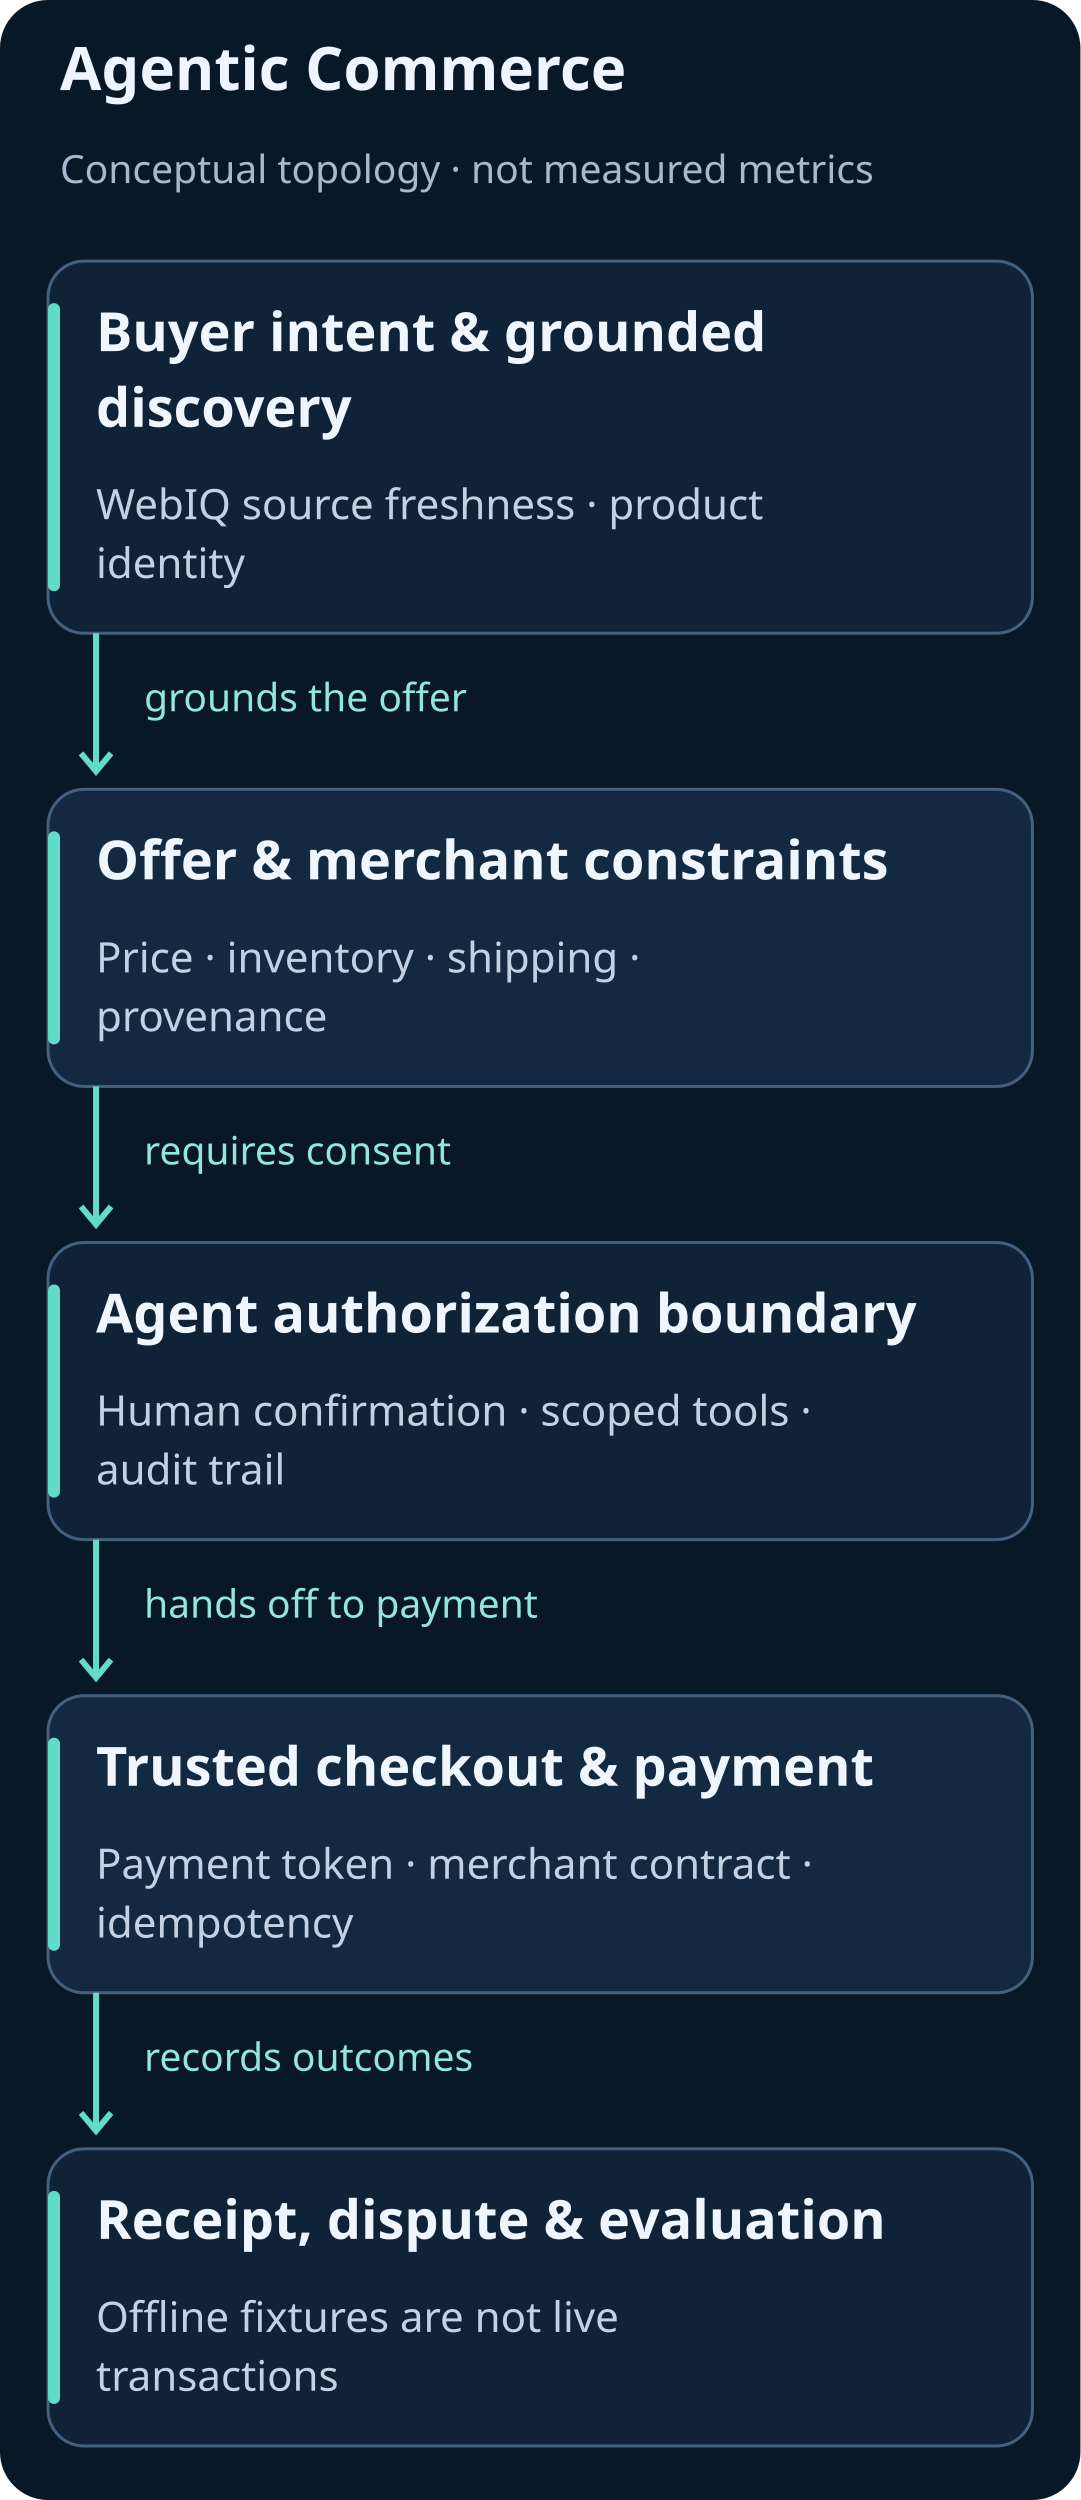
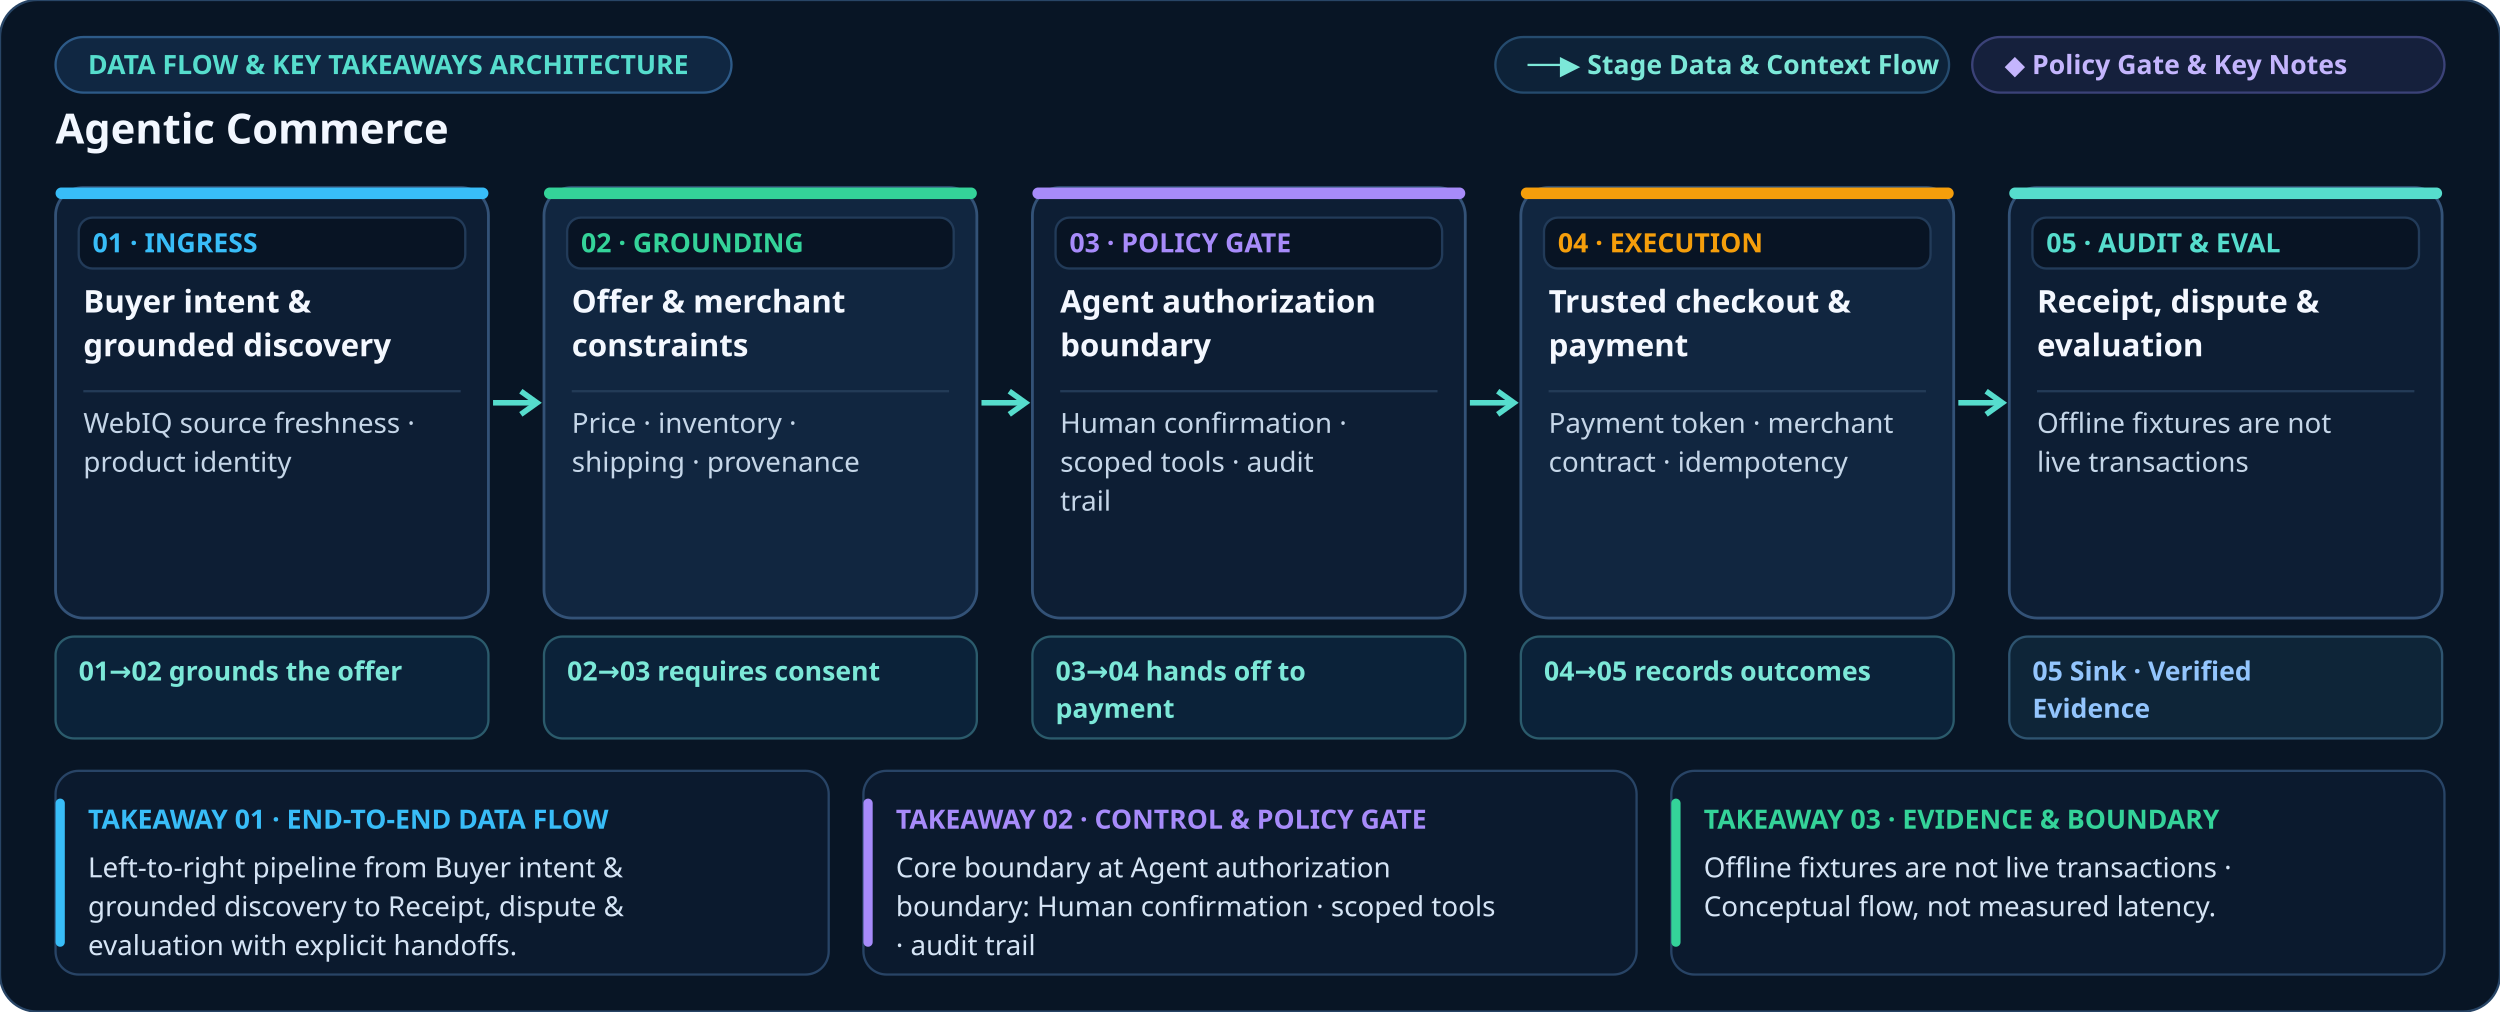
- <svg xmlns="http://www.w3.org/2000/svg" lang="en" role="img" aria-labelledby="knowledge-692d49ab18b9-title knowledge-692d49ab18b9-desc" viewBox="0 0 360 833" width="360" style="display:block;width:100%;height:auto;max-width:560px;margin:0 auto;font-family:system-ui,sans-serif">
-   <rect width="360" height="833" rx="16" fill="#091827" />
-   <text x="20" y="30" fill="#eef5ff" font-size="20" font-weight="700">
-     <tspan x="20" dy="0">Agentic Commerce</tspan>
+ <svg xmlns="http://www.w3.org/2000/svg" lang="en" class="knowledge-graph-wide" role="img" aria-labelledby="knowledge-692d49ab18b9-title knowledge-692d49ab18b9-desc" viewBox="0 0 1080 437" width="1080" style="width:100%;height:auto;max-width:1080px;margin:0 auto;font-family:system-ui,sans-serif">
+   <rect width="1080" height="437" rx="16" fill="#081525" stroke="#284566" />
+   <rect x="24" y="16" width="292" height="24" rx="12" fill="#102742" stroke="#2d5a88" />
+   <text x="38" y="32" fill="#56ddcd" font-size="11.5" font-weight="700">
+     <tspan x="38" dy="0">DATA FLOW &amp; KEY TAKEAWAYS ARCHITECTURE</tspan>
  </text>
-   <text x="20" y="61" fill="#a9b8ce" font-size="13" font-weight="400">
-     <tspan x="20" dy="0">Conceptual topology · not measured metrics</tspan>
+   <rect x="646" y="16" width="196" height="24" rx="12" fill="#0d2238" stroke="#254b6e" />
+   <text x="660" y="32" fill="#7ce8d8" font-size="11.5" font-weight="600">
+     <tspan x="660" dy="0">──▶ Stage Data &amp; Context Flow</tspan>
+   </text>
+   <rect x="852" y="16" width="204" height="24" rx="12" fill="#15203c" stroke="#3b4278" />
+   <text x="866" y="32" fill="#c4b5fd" font-size="11.5" font-weight="600">
+     <tspan x="866" dy="0">◆ Policy Gate &amp; Key Notes</tspan>
+   </text>
+   <text x="24" y="62" fill="#f2f7ff" font-size="18" font-weight="700">
+     <tspan x="24" dy="0">Agentic Commerce</tspan>
  </text>
  <g data-concept="1">
-     <rect x="16" y="87" width="328" height="124" rx="12" fill="#102238" stroke="#43617f" />
-     <rect x="16" y="101" width="4" height="96" rx="2" fill="#63dbca" />
-     <text x="32" y="117" fill="#f0f6ff" font-size="18" font-weight="650">
-       <tspan x="32" dy="0">Buyer intent &amp; grounded</tspan>
-       <tspan x="32" dy="25.2">discovery</tspan>
+     <rect x="24" y="81" width="187" height="186" rx="12" fill="#0d1e34" stroke="#335277" stroke-width="1.2" />
+     <rect x="24" y="81" width="187" height="5" rx="2.5" fill="#38bdf8" />
+     <rect x="34" y="94" width="167" height="22" rx="6" fill="#081424" stroke="#223b59" />
+     <text x="40" y="109" fill="#38bdf8" font-size="11.5" font-weight="700">
+       <tspan x="40" dy="0">01 · INGRESS</tspan>
    </text>
-     <text x="32" y="173" fill="#c2d1e3" font-size="14" font-weight="400">
-       <tspan x="32" dy="0">WebIQ source freshness · product</tspan>
-       <tspan x="32" dy="19.6">identity</tspan>
+     <text x="36" y="135" fill="#f4f8ff" font-size="13.5" font-weight="700">
+       <tspan x="36" dy="0">Buyer intent &amp;</tspan>
+       <tspan x="36" dy="18.9">grounded discovery</tspan>
+     </text>
+     <path d="M36 169 H199" stroke="#233b57" stroke-width="1" />
+     <text x="36" y="187" fill="#c5d6e8" font-size="12" font-weight="400">
+       <tspan x="36" dy="0">WebIQ source freshness ·</tspan>
+       <tspan x="36" dy="16.8">product identity</tspan>
    </text>
  </g>
  <g data-relationship="grounds the offer">
-     <path d="M32 211 V256" fill="none" stroke="#63dbca" stroke-width="2" />
-     <path d="M27 251 L32 257 L37 251" fill="none" stroke="#63dbca" stroke-width="2" />
-     <text x="48" y="237" fill="#94e5da" font-size="13" font-weight="400">
-       <tspan x="48" dy="0">grounds the offer</tspan>
+     <path d="M213 174 H231" fill="none" stroke="#56ddcd" stroke-width="2.4" />
+     <path d="M225 169 L232 174 L225 179" fill="none" stroke="#56ddcd" stroke-width="2.4" />
+     <rect x="24" y="275" width="187" height="44" rx="8" fill="#0b2239" stroke="#2b5b6c" />
+     <text x="34" y="294" fill="#7ce8d8" font-size="11.5" font-weight="600">
+       <tspan x="34" dy="0">01→02 grounds the offer</tspan>
    </text>
  </g>
  <g data-concept="2">
-     <rect x="16" y="263" width="328" height="99" rx="12" fill="#132942" stroke="#43617f" />
-     <rect x="16" y="277" width="4" height="71" rx="2" fill="#63dbca" />
-     <text x="32" y="293" fill="#f0f6ff" font-size="18" font-weight="650">
-       <tspan x="32" dy="0">Offer &amp; merchant constraints</tspan>
+     <rect x="235" y="81" width="187" height="186" rx="12" fill="#112640" stroke="#335277" stroke-width="1.2" />
+     <rect x="235" y="81" width="187" height="5" rx="2.5" fill="#34d399" />
+     <rect x="245" y="94" width="167" height="22" rx="6" fill="#081424" stroke="#223b59" />
+     <text x="251" y="109" fill="#34d399" font-size="11.5" font-weight="700">
+       <tspan x="251" dy="0">02 · GROUNDING</tspan>
    </text>
-     <text x="32" y="324" fill="#c2d1e3" font-size="14" font-weight="400">
-       <tspan x="32" dy="0">Price · inventory · shipping ·</tspan>
-       <tspan x="32" dy="19.6">provenance</tspan>
+     <text x="247" y="135" fill="#f4f8ff" font-size="13.5" font-weight="700">
+       <tspan x="247" dy="0">Offer &amp; merchant</tspan>
+       <tspan x="247" dy="18.9">constraints</tspan>
+     </text>
+     <path d="M247 169 H410" stroke="#233b57" stroke-width="1" />
+     <text x="247" y="187" fill="#c5d6e8" font-size="12" font-weight="400">
+       <tspan x="247" dy="0">Price · inventory ·</tspan>
+       <tspan x="247" dy="16.8">shipping · provenance</tspan>
    </text>
  </g>
  <g data-relationship="requires consent">
-     <path d="M32 362 V407" fill="none" stroke="#63dbca" stroke-width="2" />
-     <path d="M27 402 L32 408 L37 402" fill="none" stroke="#63dbca" stroke-width="2" />
-     <text x="48" y="388" fill="#94e5da" font-size="13" font-weight="400">
-       <tspan x="48" dy="0">requires consent</tspan>
+     <path d="M424 174 H442" fill="none" stroke="#56ddcd" stroke-width="2.4" />
+     <path d="M436 169 L443 174 L436 179" fill="none" stroke="#56ddcd" stroke-width="2.4" />
+     <rect x="235" y="275" width="187" height="44" rx="8" fill="#0b2239" stroke="#2b5b6c" />
+     <text x="245" y="294" fill="#7ce8d8" font-size="11.5" font-weight="600">
+       <tspan x="245" dy="0">02→03 requires consent</tspan>
    </text>
  </g>
  <g data-concept="3">
-     <rect x="16" y="414" width="328" height="99" rx="12" fill="#102238" stroke="#43617f" />
-     <rect x="16" y="428" width="4" height="71" rx="2" fill="#63dbca" />
-     <text x="32" y="444" fill="#f0f6ff" font-size="18" font-weight="650">
-       <tspan x="32" dy="0">Agent authorization boundary</tspan>
+     <rect x="446" y="81" width="187" height="186" rx="12" fill="#0d1e34" stroke="#335277" stroke-width="1.2" />
+     <rect x="446" y="81" width="187" height="5" rx="2.5" fill="#a78bfa" />
+     <rect x="456" y="94" width="167" height="22" rx="6" fill="#081424" stroke="#223b59" />
+     <text x="462" y="109" fill="#a78bfa" font-size="11.5" font-weight="700">
+       <tspan x="462" dy="0">03 · POLICY GATE</tspan>
    </text>
-     <text x="32" y="475" fill="#c2d1e3" font-size="14" font-weight="400">
-       <tspan x="32" dy="0">Human confirmation · scoped tools ·</tspan>
-       <tspan x="32" dy="19.6">audit trail</tspan>
+     <text x="458" y="135" fill="#f4f8ff" font-size="13.5" font-weight="700">
+       <tspan x="458" dy="0">Agent authorization</tspan>
+       <tspan x="458" dy="18.9">boundary</tspan>
+     </text>
+     <path d="M458 169 H621" stroke="#233b57" stroke-width="1" />
+     <text x="458" y="187" fill="#c5d6e8" font-size="12" font-weight="400">
+       <tspan x="458" dy="0">Human confirmation ·</tspan>
+       <tspan x="458" dy="16.8">scoped tools · audit</tspan>
+       <tspan x="458" dy="16.8">trail</tspan>
    </text>
  </g>
  <g data-relationship="hands off to payment">
-     <path d="M32 513 V558" fill="none" stroke="#63dbca" stroke-width="2" />
-     <path d="M27 553 L32 559 L37 553" fill="none" stroke="#63dbca" stroke-width="2" />
-     <text x="48" y="539" fill="#94e5da" font-size="13" font-weight="400">
-       <tspan x="48" dy="0">hands off to payment</tspan>
+     <path d="M635 174 H653" fill="none" stroke="#56ddcd" stroke-width="2.4" />
+     <path d="M647 169 L654 174 L647 179" fill="none" stroke="#56ddcd" stroke-width="2.4" />
+     <rect x="446" y="275" width="187" height="44" rx="8" fill="#0b2239" stroke="#2b5b6c" />
+     <text x="456" y="294" fill="#7ce8d8" font-size="11.5" font-weight="600">
+       <tspan x="456" dy="0">03→04 hands off to</tspan>
+       <tspan x="456" dy="16.1">payment</tspan>
    </text>
  </g>
  <g data-concept="4">
-     <rect x="16" y="565" width="328" height="99" rx="12" fill="#132942" stroke="#43617f" />
-     <rect x="16" y="579" width="4" height="71" rx="2" fill="#63dbca" />
-     <text x="32" y="595" fill="#f0f6ff" font-size="18" font-weight="650">
-       <tspan x="32" dy="0">Trusted checkout &amp; payment</tspan>
+     <rect x="657" y="81" width="187" height="186" rx="12" fill="#112640" stroke="#335277" stroke-width="1.2" />
+     <rect x="657" y="81" width="187" height="5" rx="2.5" fill="#f59e0b" />
+     <rect x="667" y="94" width="167" height="22" rx="6" fill="#081424" stroke="#223b59" />
+     <text x="673" y="109" fill="#f59e0b" font-size="11.5" font-weight="700">
+       <tspan x="673" dy="0">04 · EXECUTION</tspan>
    </text>
-     <text x="32" y="626" fill="#c2d1e3" font-size="14" font-weight="400">
-       <tspan x="32" dy="0">Payment token · merchant contract ·</tspan>
-       <tspan x="32" dy="19.6">idempotency</tspan>
+     <text x="669" y="135" fill="#f4f8ff" font-size="13.5" font-weight="700">
+       <tspan x="669" dy="0">Trusted checkout &amp;</tspan>
+       <tspan x="669" dy="18.9">payment</tspan>
+     </text>
+     <path d="M669 169 H832" stroke="#233b57" stroke-width="1" />
+     <text x="669" y="187" fill="#c5d6e8" font-size="12" font-weight="400">
+       <tspan x="669" dy="0">Payment token · merchant</tspan>
+       <tspan x="669" dy="16.8">contract · idempotency</tspan>
    </text>
  </g>
  <g data-relationship="records outcomes">
-     <path d="M32 664 V709" fill="none" stroke="#63dbca" stroke-width="2" />
-     <path d="M27 704 L32 710 L37 704" fill="none" stroke="#63dbca" stroke-width="2" />
-     <text x="48" y="690" fill="#94e5da" font-size="13" font-weight="400">
-       <tspan x="48" dy="0">records outcomes</tspan>
+     <path d="M846 174 H864" fill="none" stroke="#56ddcd" stroke-width="2.4" />
+     <path d="M858 169 L865 174 L858 179" fill="none" stroke="#56ddcd" stroke-width="2.4" />
+     <rect x="657" y="275" width="187" height="44" rx="8" fill="#0b2239" stroke="#2b5b6c" />
+     <text x="667" y="294" fill="#7ce8d8" font-size="11.5" font-weight="600">
+       <tspan x="667" dy="0">04→05 records outcomes</tspan>
    </text>
  </g>
  <g data-concept="5">
-     <rect x="16" y="716" width="328" height="99" rx="12" fill="#102238" stroke="#43617f" />
-     <rect x="16" y="730" width="4" height="71" rx="2" fill="#63dbca" />
-     <text x="32" y="746" fill="#f0f6ff" font-size="18" font-weight="650">
-       <tspan x="32" dy="0">Receipt, dispute &amp; evaluation</tspan>
+     <rect x="868" y="81" width="187" height="186" rx="12" fill="#0d1e34" stroke="#335277" stroke-width="1.2" />
+     <rect x="868" y="81" width="187" height="5" rx="2.5" fill="#56ddcd" />
+     <rect x="878" y="94" width="167" height="22" rx="6" fill="#081424" stroke="#223b59" />
+     <text x="884" y="109" fill="#56ddcd" font-size="11.5" font-weight="700">
+       <tspan x="884" dy="0">05 · AUDIT &amp; EVAL</tspan>
    </text>
-     <text x="32" y="777" fill="#c2d1e3" font-size="14" font-weight="400">
-       <tspan x="32" dy="0">Offline fixtures are not live</tspan>
-       <tspan x="32" dy="19.6">transactions</tspan>
+     <text x="880" y="135" fill="#f4f8ff" font-size="13.5" font-weight="700">
+       <tspan x="880" dy="0">Receipt, dispute &amp;</tspan>
+       <tspan x="880" dy="18.9">evaluation</tspan>
+     </text>
+     <path d="M880 169 H1043" stroke="#233b57" stroke-width="1" />
+     <text x="880" y="187" fill="#c5d6e8" font-size="12" font-weight="400">
+       <tspan x="880" dy="0">Offline fixtures are not</tspan>
+       <tspan x="880" dy="16.8">live transactions</tspan>
+     </text>
+   </g>
+   <rect x="868" y="275" width="187" height="44" rx="8" fill="#0e2538" stroke="#2e5470" />
+   <text x="878" y="294" fill="#93c5fd" font-size="11.5" font-weight="600">
+     <tspan x="878" dy="0">05 Sink · Verified</tspan>
+     <tspan x="878" dy="16.1">Evidence</tspan>
+   </text>
+   <g data-takeaway="1">
+     <rect x="24" y="333" width="334" height="88" rx="10" fill="#0b1a2e" stroke="#284466" />
+     <rect x="24" y="345" width="4" height="64" rx="2" fill="#38bdf8" />
+     <text x="38" y="358" fill="#38bdf8" font-size="11.5" font-weight="700">
+       <tspan x="38" dy="0">TAKEAWAY 01 · END-TO-END DATA FLOW</tspan>
+     </text>
+     <text x="38" y="379" fill="#d5e4f5" font-size="12" font-weight="400">
+       <tspan x="38" dy="0">Left-to-right pipeline from Buyer intent &amp;</tspan>
+       <tspan x="38" dy="16.8">grounded discovery to Receipt, dispute &amp;</tspan>
+       <tspan x="38" dy="16.8">evaluation with explicit handoffs.</tspan>
+     </text>
+   </g>
+   <g data-takeaway="2">
+     <rect x="373" y="333" width="334" height="88" rx="10" fill="#0b1a2e" stroke="#284466" />
+     <rect x="373" y="345" width="4" height="64" rx="2" fill="#a78bfa" />
+     <text x="387" y="358" fill="#a78bfa" font-size="11.5" font-weight="700">
+       <tspan x="387" dy="0">TAKEAWAY 02 · CONTROL &amp; POLICY GATE</tspan>
+     </text>
+     <text x="387" y="379" fill="#d5e4f5" font-size="12" font-weight="400">
+       <tspan x="387" dy="0">Core boundary at Agent authorization</tspan>
+       <tspan x="387" dy="16.8">boundary: Human confirmation · scoped tools</tspan>
+       <tspan x="387" dy="16.8">· audit trail</tspan>
+     </text>
+   </g>
+   <g data-takeaway="3">
+     <rect x="722" y="333" width="334" height="88" rx="10" fill="#0b1a2e" stroke="#284466" />
+     <rect x="722" y="345" width="4" height="64" rx="2" fill="#34d399" />
+     <text x="736" y="358" fill="#34d399" font-size="11.5" font-weight="700">
+       <tspan x="736" dy="0">TAKEAWAY 03 · EVIDENCE &amp; BOUNDARY</tspan>
+     </text>
+     <text x="736" y="379" fill="#d5e4f5" font-size="12" font-weight="400">
+       <tspan x="736" dy="0">Offline fixtures are not live transactions ·</tspan>
+       <tspan x="736" dy="16.8">Conceptual flow, not measured latency.</tspan>
    </text>
  </g>
</svg>
